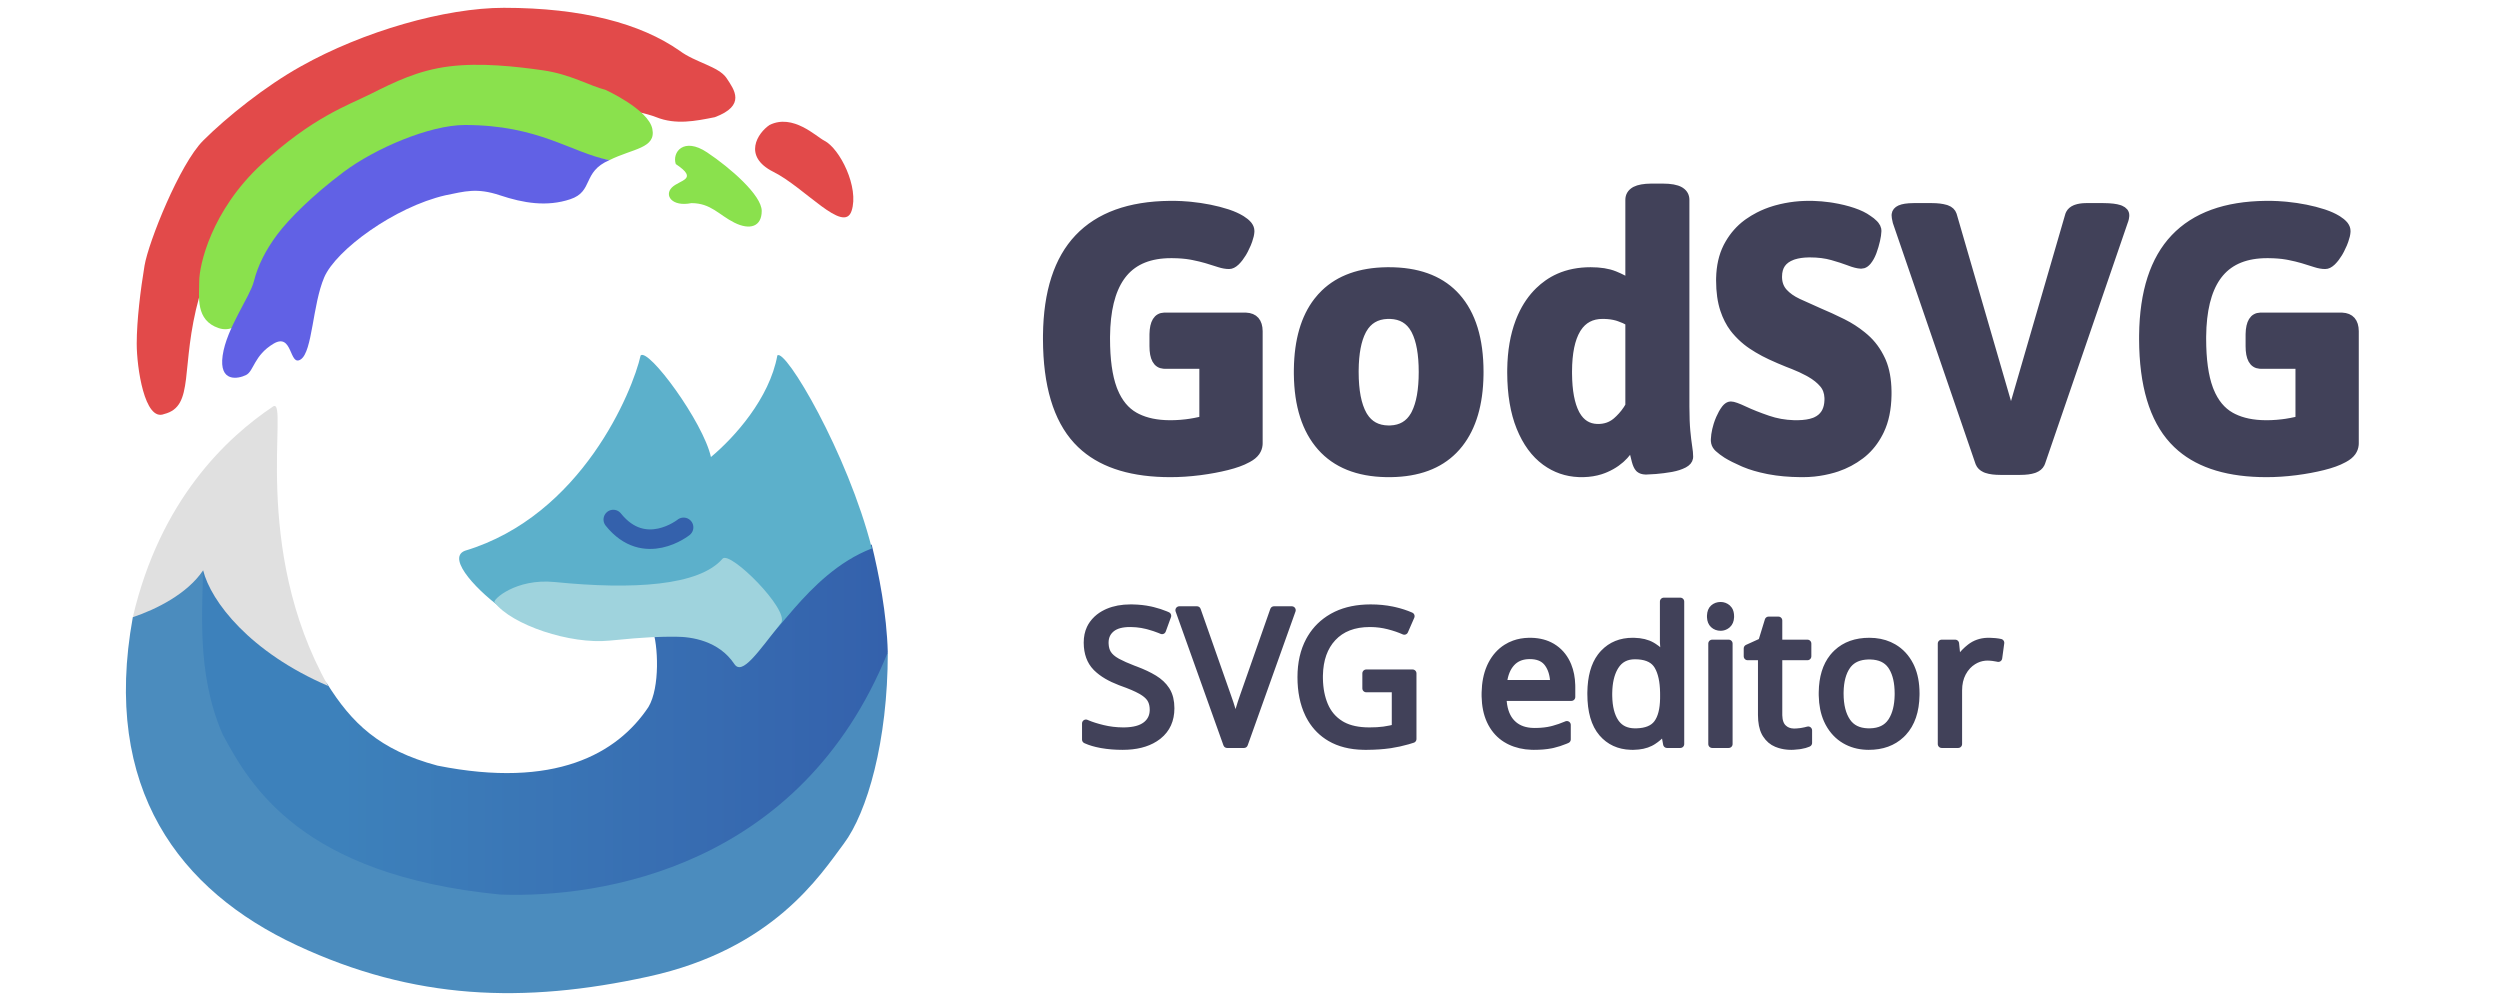
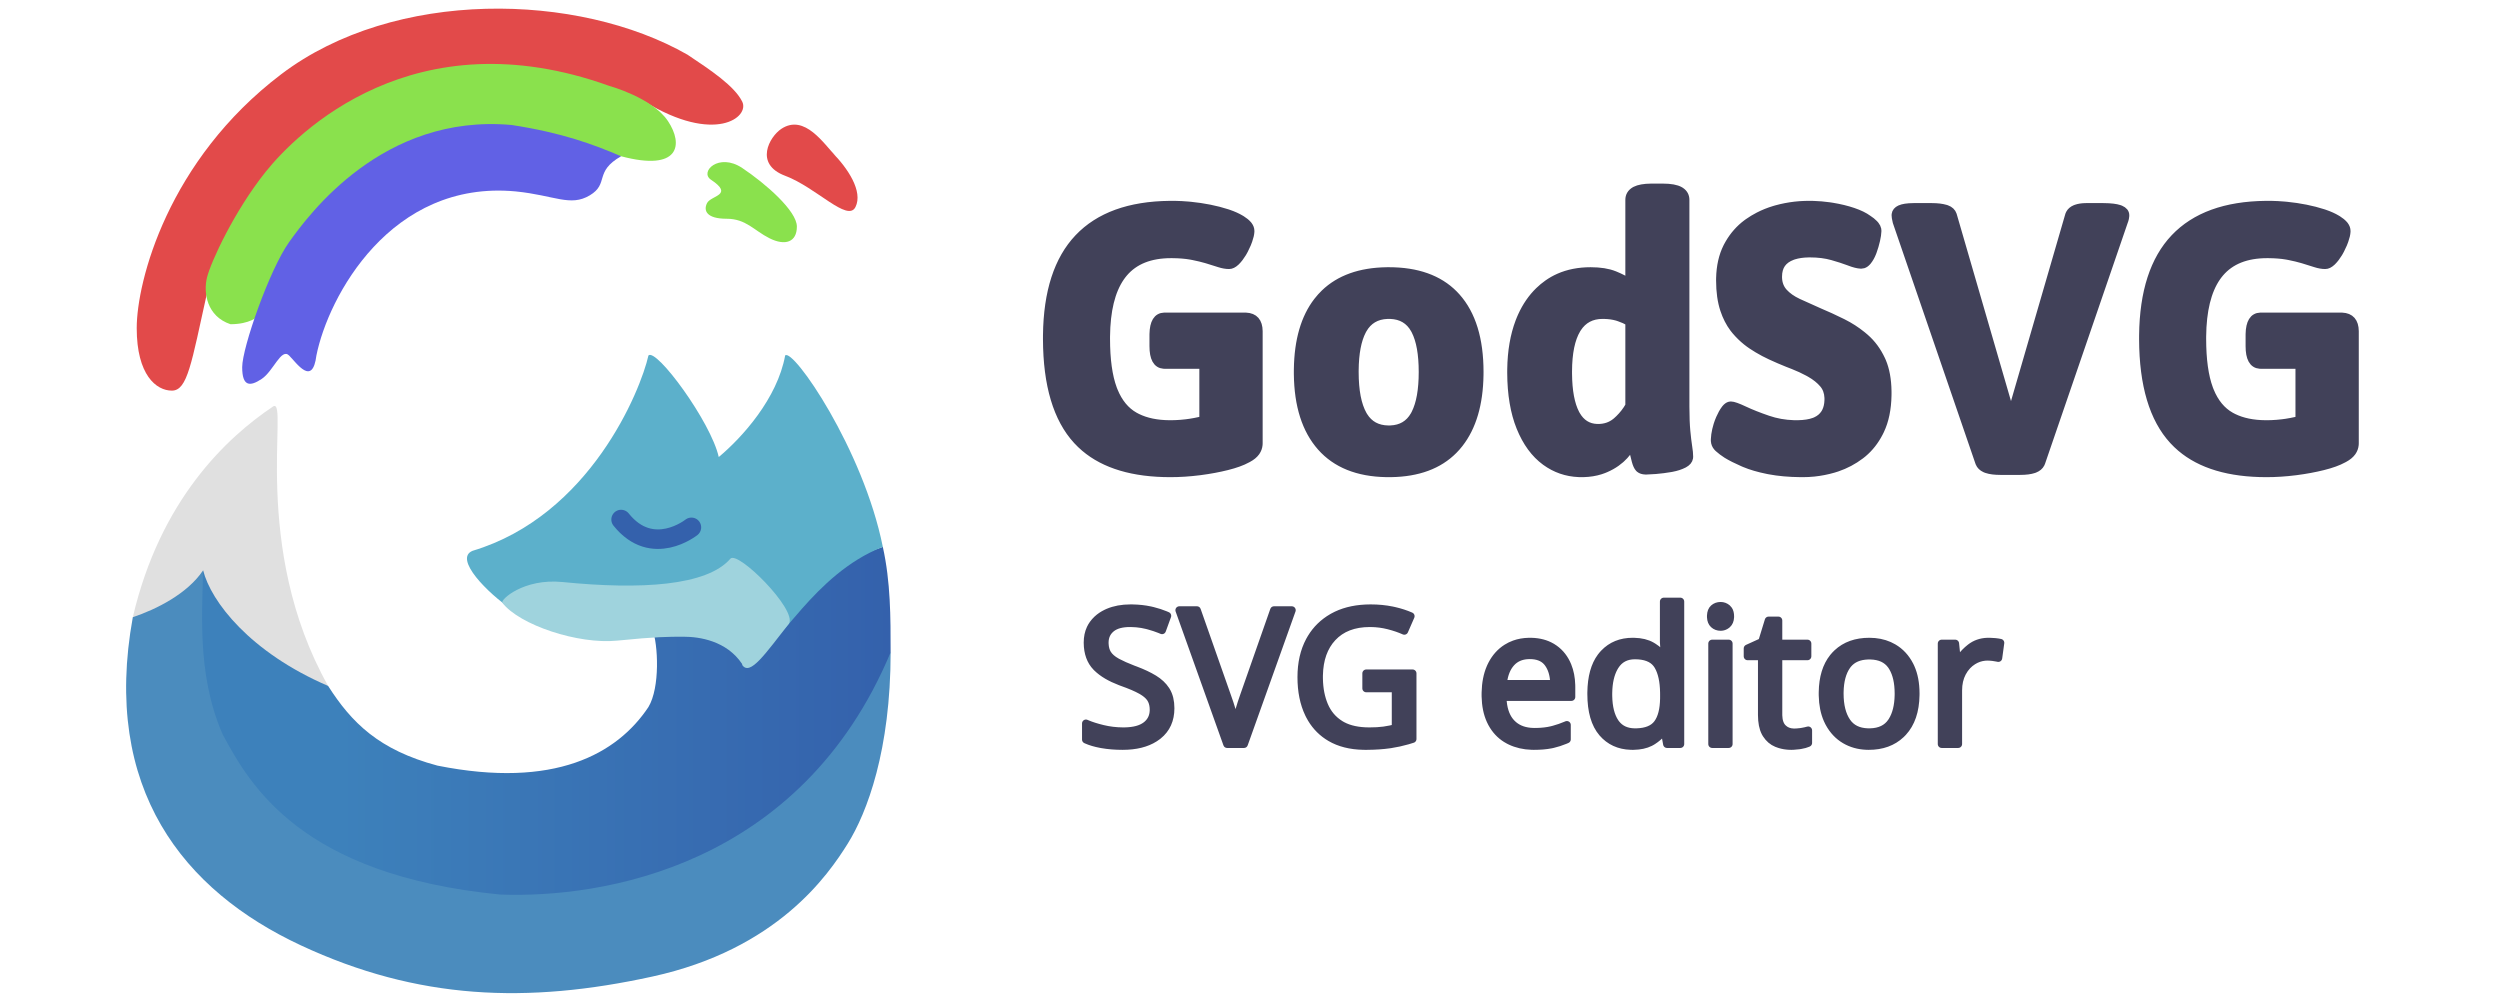
<svg xmlns="http://www.w3.org/2000/svg" width="320" height="128" viewBox="0 0 320 128">
  <linearGradient id="a" x2="1">
    <stop stop-color="#3d81bb" offset=".2" />
    <stop stop-color="#3461ac" offset="1" />
  </linearGradient>
-   <path d="M113.637 83.541C113.637 94.884 111 104 108 108s-9 13.5-25 17-30 3-45-4-25-20-21-42l9-8q23 51 79 18z" fill="#4b8cbe" />
-   <path d="M41.86 87.5C45 92.5 48.5 96 56 98c15 3 23-1.5 27-7.5 1.5-2.5 1.25-8 .5-10l28.075-10.8c.925 3.8 1.925 8.8 2.062 13.8C102.5 111 77 115 64 114.5c-25.5-2.5-32-14-35.5-20.5C25 86 26 77.5 26 72z" fill="url(#a)" />
+   <path d="M114 83.5c0 12.5-3 20.5-5.5 24.5s-9 13.5-25 17-30 3-45-4S13 101 17 79l9-8q23 51 79 18z" fill="#4b8cbe" />
+   <path d="M42 87.8c3 4.7 6.5 8.2 14 10.2 15 3 23-1.5 27-7.5 1.5-2.5 1.25-8 .5-10L113 70c1 4.5 1 9 1 13.5-11.5 27.5-37 31.5-50 31-25.5-2.5-32-14-35.5-20.5C25 86 26 77.5 26 72z" fill="url(#a)" />
  <path d="M17 79c3.5-15 12-23 18-27 2-1-3 18 7 35.8C32 83.5 27 77 26 73c-2 3-6 5-9 6z" fill="#e0e0e0" />
-   <path d="M64.53 78.08C61.5 76 57 71.5 59.5 70.5 74.5 66 81 50 82 45.5c1-1 8 8.5 9 13 3-2.5 7.5-7.5 8.5-13 1-1 9 12.5 12.1 24.7C103 73.5 98.5 83.5 97 82z" fill="#5cb0cb" />
-   <path d="M94 85c-2-3-5.5-3.5-7.5-3.5s-3.5 0-8.5.5-12.5-2-14.7-4.9C63 76.8 66 74 71 74.5c10 1 18.5.5 21.5-3 1-1 8.5 6.5 7.5 8.2-3 3.8-5 6.8-6 5.3z" fill="#9fd3dd" />
-   <path d="M87.5 67.5s-5 4-9-1" fill="none" stroke="#3461ac" stroke-width="2.5" stroke-linecap="round" />
-   <path d="M25.5 38C23 47 25 52 21 53c-2.5 1-3.5-6-3.5-9s.5-7 1-10S23 21 26 18s8-7 12.5-9.5C46.5 4 57 1 64.5 1 74.5 1 82 3 87 6.5c2 1.5 5 2 6 3.5s2.5 3.5-1.5 5c-2.5.5-5 1-7.5 0s-10-2-14.5-3.5zm80-20c2 1 4.5 6 3.5 9s-6-3-10-5-2-5-.5-6c3-1.5 6 1.5 7 2z" fill="#e24a4a" />
-   <path d="M77.5 11.5s5.5 2.5 6 5-2.5 2.5-5.5 4q-32-5.5-47.5 21s-1 1-2.5.5c-3-1-2.5-4-2.5-6s1.5-9 8-15 11-7.5 14-9 6-3 10-3.5 8.5 0 12 .5 6 2 8 2.5zm9 9.5c-.5-1.5 1-3.5 4-1.5s7 5.5 7 7.5-1.5 2.5-3.5 1.5-3-2.5-5.5-2.5c-2.5.5-3.5-1-2.5-2s3.5-1 .5-3z" fill="#8ae14d" />
-   <path d="M78 20.5c-3.5 1.5-2 4-5 5s-6 .5-9-.5-4.5-.5-7 0c-6.5 1.5-14 7-15.5 10.5S40 45 38.5 46s-1-3.5-3.5-2-2.5 3.5-3.5 4-3.5 1-3-2.5 3.5-7.5 4-9.5 1.5-4 3-6 4.5-5 8.5-8 11-6 15.5-6C69 16 73 19.5 78 20.5z" fill="#6161e5" />
+   <path d="M65.5 78c-3-2-7.5-6.5-5-7.5C75.5 66 82 50 83 45.5c1-1 8 8.5 9 13 3-2.5 7.5-7.5 8.5-13 1-1 10 12 12.5 24.5-9 3.5-13.5 13.5-15 12z" fill="#5cb0cb" />
+   <path d="M95 85c-2-3-5.5-3.5-7.5-3.5s-3.5 0-8.5.5-12.5-2-14.7-4.84C64 76.8 67 74 72 74.5c10 1 18.5.5 21.5-3 1-1 8.5 6.5 7.5 8.31-3 3.8-5 6.8-6 5.3z" fill="#9fd3dd" />
+   <path d="M88.5 67.5s-5 4-9-1" fill="none" stroke="#3461ac" stroke-width="2.5" stroke-linecap="round" />
+   <path d="M26.5 37.5C24.5 46.5 24 50 22 50s-4.5-2-4.5-8 4-21.5 18.5-32.5S74-1 88 7c3 2 6 4 7 6s-3.5 5.5-12.5 0L68 9.5zm80-18c2 2 4 5 3 7s-5-2.5-9-4-2-5-.5-6c3-2 5.5 2 7 3.5z" fill="#e24a4a" />
+   <path d="M78 11s5.5 1.5 7.5 4.5 1.5 6.5-6 4.5q-32-5.5-46.5 20.5s-1 1-3.5 1c-3-1-3.5-4-3-6S30 27 34 22 53 2 78 11zm13 12c-1.5-1 1-3.5 4-1.5s7 5.5 7 7.5-1.5 2.5-3.5 1.5-3-2.5-5.5-2.5-3-1-2.5-2 3.5-1 .5-3z" fill="#8ae14d" />
+   <path d="M79.5 20c-3.5 2-1.5 3.5-4 5s-4.5 0-9.5-.5C50 23 42 38 40.5 45.5c-.5 4-2.5 1-3.5 0s-2 2-3.5 3-2.5 1-2.5-1.5 3.5-12.5 6-16 12-16.5 28.5-15c6.5 1 10.5 2.5 14 4z" fill="#6161e5" />
  <path d="m156.368 52.848-2.352 3.552v-9.696h-4.944a1.623 1.623 0 0 1-.121-.004q-1.319-.099-1.319-2.396v-1.392a7.633 7.633 0 0 1 .001-.148q.043-2.211 1.388-2.251a1.683 1.683 0 0 1 .051-.001h10.272a3.099 3.099 0 0 1 .136.003q1.622.071 1.64 1.876a4.086 4.086 0 0 1 0 .041v14.304a2.075 2.075 0 0 1-.009.192q-.046.493-.331.907a2.098 2.098 0 0 1-.02.029q-.33.461-1.001.822a4.859 4.859 0 0 1-.127.066q-.96.528-2.592.936-1.577.394-3.401.632a36.325 36.325 0 0 1-.127.016q-1.896.24-3.72.24-7.11 0-10.955-3.265a10.965 10.965 0 0 1-.973-.935q-3.835-4.169-3.864-12.948a40.579 40.579 0 0 1 0-.132 35.974 35.974 0 0 1 .002-.4q.093-8.292 4.03-12.44 3.955-4.166 11.696-4.246a29.47 29.47 0 0 1 .304-.002 22.513 22.513 0 0 1 .435.004q.773.015 1.578.083a26.511 26.511 0 0 1 .363.033 24.686 24.686 0 0 1 1.218.15 24.502 24.502 0 0 1 1.206.21q1.2.24 2.232.576a12.113 12.113 0 0 1 .191.064q.909.313 1.561.704a5.209 5.209 0 0 1 .136.082q.481.301.776.638a1.714 1.714 0 0 1 .078.095q.129.172.194.353a1.087 1.087 0 0 1 .064.368 1.886 1.886 0 0 1-.002.092q-.023.458-.262 1.132a8.808 8.808 0 0 1-.169.44q-.157.376-.351.746a9.821 9.821 0 0 1-.152.278 7.278 7.278 0 0 1-.103.176q-.365.604-.785 1.024a2.828 2.828 0 0 1-.075.072q-.439.408-.837.408-.576 0-1.248-.216-.614-.197-1.387-.434a155.504 155.504 0 0 0-.149-.046 13.763 13.763 0 0 0-.164-.049q-.736-.215-1.652-.397a26.554 26.554 0 0 0-.176-.034 9.405 9.405 0 0 0-.143-.026q-1.007-.177-2.326-.189a21.292 21.292 0 0 0-.195-.001q-3.994 0-6.035 2.403a6.643 6.643 0 0 0-.229.285 7.089 7.089 0 0 0-.187.258q-1.805 2.614-1.852 7.585a28.298 28.298 0 0 0-.001.269q0 4.022.886 6.412a9.188 9.188 0 0 0 .026.068 9.596 9.596 0 0 0 .088.222q.91 2.226 2.648 3.21a6.65 6.65 0 0 0 .335.177q1.702.839 4.132.855a14.391 14.391 0 0 0 .093 0 17.272 17.272 0 0 0 .625-.011q.724-.026 1.432-.114a16.255 16.255 0 0 0 .487-.067q1.223-.188 2.284-.514a13.676 13.676 0 0 0 .044-.014 13.624 13.624 0 0 0 .133-.042q.898-.29 1.463-.614a4.082 4.082 0 0 0 .108-.064zm140.304 0L294.32 56.4v-9.696h-4.944a1.623 1.623 0 0 1-.121-.004q-1.319-.099-1.319-2.396v-1.392a7.633 7.633 0 0 1 .001-.148q.043-2.211 1.388-2.251a1.683 1.683 0 0 1 .051-.001h10.272a3.099 3.099 0 0 1 .136.003q1.622.071 1.64 1.876a4.086 4.086 0 0 1 0 .041v14.304a2.075 2.075 0 0 1-.009.192q-.046.493-.331.907a2.098 2.098 0 0 1-.02.029q-.33.461-1.001.822a4.859 4.859 0 0 1-.127.066q-.96.528-2.592.936-1.577.394-3.401.632a36.325 36.325 0 0 1-.127.016q-1.896.24-3.72.24-7.11 0-10.955-3.265a10.965 10.965 0 0 1-.973-.935q-3.835-4.169-3.864-12.948a40.579 40.579 0 0 1 0-.132 35.974 35.974 0 0 1 .002-.4q.093-8.292 4.03-12.44 3.955-4.166 11.696-4.246a29.47 29.47 0 0 1 .304-.002 22.513 22.513 0 0 1 .435.004q.773.015 1.578.083a26.511 26.511 0 0 1 .363.033 24.686 24.686 0 0 1 1.218.15 24.502 24.502 0 0 1 1.206.21q1.2.24 2.232.576a12.113 12.113 0 0 1 .191.064q.909.313 1.561.704a5.209 5.209 0 0 1 .136.082q.481.301.776.638a1.714 1.714 0 0 1 .078.095q.129.172.194.353a1.087 1.087 0 0 1 .064.368 1.886 1.886 0 0 1-.002.092q-.023.458-.262 1.132a8.808 8.808 0 0 1-.169.44q-.157.376-.351.746a9.821 9.821 0 0 1-.152.278 7.278 7.278 0 0 1-.103.176q-.365.604-.785 1.024a2.828 2.828 0 0 1-.075.072q-.439.408-.837.408-.576 0-1.248-.216-.614-.197-1.387-.434a155.504 155.504 0 0 0-.149-.046 13.763 13.763 0 0 0-.164-.049q-.736-.215-1.652-.397a26.554 26.554 0 0 0-.176-.034 9.405 9.405 0 0 0-.143-.026q-1.007-.177-2.326-.189a21.292 21.292 0 0 0-.195-.001q-3.994 0-6.035 2.403a6.643 6.643 0 0 0-.229.285 7.089 7.089 0 0 0-.187.258q-1.805 2.614-1.852 7.585a28.298 28.298 0 0 0-.001.269q0 4.022.886 6.412a9.188 9.188 0 0 0 .026.068 9.596 9.596 0 0 0 .088.222q.91 2.226 2.648 3.21a6.65 6.65 0 0 0 .335.177q1.702.839 4.132.855a14.391 14.391 0 0 0 .093 0 17.272 17.272 0 0 0 .625-.011q.724-.026 1.432-.114a16.255 16.255 0 0 0 .487-.067q1.223-.188 2.284-.514a13.676 13.676 0 0 0 .044-.014 13.624 13.624 0 0 0 .133-.042q.898-.29 1.463-.614a4.082 4.082 0 0 0 .108-.064zm-38.112 7.44h-2.496q-1.105 0-1.762-.224a2.536 2.536 0 0 1-.11-.04 2.105 2.105 0 0 1-.117-.05q-.522-.242-.713-.7a1.296 1.296 0 0 1-.034-.09l-10.56-30.768q-.048-.24-.096-.456a2.205 2.205 0 0 1-.023-.12q-.025-.15-.025-.288a.898.898 0 0 1 .007-.11q.055-.445.566-.681a1.745 1.745 0 0 1 .003-.001q.549-.252 1.709-.263a11.362 11.362 0 0 1 .115-.001h2.256q1.056 0 1.776.216a2.139 2.139 0 0 1 .109.036q.626.225.803.756l7.344 25.296h.192l7.344-25.296a1.306 1.306 0 0 1 .069-.158q.213-.407.699-.61a2.464 2.464 0 0 1 .139-.053q.487-.169 1.157-.185a5.963 5.963 0 0 1 .144-.002h2.064a17.082 17.082 0 0 1 .165.001q1.326.013 1.986.234a2.199 2.199 0 0 1 .081.029 2.092 2.092 0 0 1 .084.034q.612.263.612.758a1.632 1.632 0 0 1-.005.122q-.009.118-.034.244a2.3 2.3 0 0 1-.009.042q-.048.216-.144.456l-10.56 30.768a1.27 1.27 0 0 1-.072.172q-.225.445-.792.668a2.534 2.534 0 0 1-.108.04q-.658.224-1.764.224zm-28.09.287q-2.22-.021-3.998-.359a23.065 23.065 0 0 1-.235-.046q-1.7-.341-2.94-.862a10.385 10.385 0 0 1-.065-.028 28.646 28.646 0 0 1-.166-.072q-1.232-.537-2.042-1.032-.628-.404-1.047-.787a4.945 4.945 0 0 1-.057-.053 1.591 1.591 0 0 1-.098-.101q-.304-.343-.331-.794a1.487 1.487 0 0 1-.003-.089 4.171 4.171 0 0 1 .003-.146q.018-.523.165-1.174a8.063 8.063 0 0 1 .171-.635q.131-.418.309-.829.312-.72.672-1.2a2.18 2.18 0 0 1 .056-.072q.261-.319.535-.389a.62.62 0 0 1 .153-.019q.432 0 1.704.6t3.024 1.2q1.585.543 3.307.595a12.139 12.139 0 0 0 .365.005 11.148 11.148 0 0 0 .172-.001q1.276-.02 2.108-.335a3.376 3.376 0 0 0 .176-.072q.749-.333 1.158-.968a2.546 2.546 0 0 0 .01-.016 2.526 2.526 0 0 0 .13-.231q.296-.598.323-1.423a5.133 5.133 0 0 0 .003-.17 3.941 3.941 0 0 0-.004-.178q-.047-1.034-.644-1.742-.648-.768-1.704-1.368a14.162 14.162 0 0 0-.251-.139q-.866-.469-1.899-.877a21.296 21.296 0 0 0-.226-.088 39.066 39.066 0 0 1-.496-.193q-1.076-.428-2.168-.935a17.611 17.611 0 0 1-1.671-.883 17.855 17.855 0 0 1-.729-.461 9.655 9.655 0 0 1-.699-.513q-.745-.6-1.389-1.359a6.852 6.852 0 0 1-.255-.32q-.755-1.007-1.209-2.368-.528-1.584-.528-3.744a13.316 13.316 0 0 1 .003-.301q.052-2.283.893-3.969a7.244 7.244 0 0 1 .088-.17 9.556 9.556 0 0 1 .19-.34q.886-1.512 2.237-2.523a8.425 8.425 0 0 1 .189-.137 11.204 11.204 0 0 1 1.334-.808q.96-.495 2.031-.815a12.714 12.714 0 0 1 .283-.081 15.537 15.537 0 0 1 1.142-.267q1.199-.233 2.432-.275a16.025 16.025 0 0 1 .554-.01 19.41 19.41 0 0 1 .573.008q1.017.03 2.002.168a17.802 17.802 0 0 1 .425.064q1.464.24 2.664.648 1.2.408 1.92.936.45.286.761.608a3.077 3.077 0 0 1 .103.112 1.918 1.918 0 0 1 .069.084q.201.257.251.515a.892.892 0 0 1 .016.169 2.962 2.962 0 0 1-.001.092q-.015.458-.167 1.132-.168.744-.432 1.464a5.767 5.767 0 0 1-.066.171q-.244.607-.582 1.029a2.084 2.084 0 0 1-.066.079q-.247.279-.514.364a.774.774 0 0 1-.236.037 1.983 1.983 0 0 1-.092-.002q-.557-.026-1.42-.358a17.171 17.171 0 0 0-.118-.045q-.897-.337-2.09-.675-1.272-.36-2.856-.36a10.433 10.433 0 0 0-.166.001q-1.111.018-1.914.275a4.244 4.244 0 0 0-.176.06q-.912.336-1.368.984-.455.646-.456 1.65a4.329 4.329 0 0 0 0 .006 3.847 3.847 0 0 0 .004.185q.052 1.077.716 1.807.683.752 1.82 1.287a8.293 8.293 0 0 0 .124.057 1075.979 1075.979 0 0 0 .289.13q1.098.495 2.327 1.046 1.415.593 2.873 1.317a54.655 54.655 0 0 1 .151.075q1.32.66 2.463 1.586a13.673 13.673 0 0 1 .369.31q1.296 1.128 2.088 2.832a6.731 6.731 0 0 1 .096.216q.661 1.565.694 3.797a15.97 15.97 0 0 1 .002.235 16.715 16.715 0 0 1-.003.307q-.048 2.633-.933 4.493a10.154 10.154 0 0 1-.15.303q-.811 1.568-2.059 2.617a7.848 7.848 0 0 1-.311.248q-1.383 1.048-3.021 1.601a11.012 11.012 0 0 1-.483.151q-1.222.351-2.464.479a13.911 13.911 0 0 1-1.424.073 31.381 31.381 0 0 1-.298-.001zm-21.926-24.383V25.584q0-.768.696-1.176a1.781 1.781 0 0 1 .09-.049q.668-.342 2.003-.358a11.137 11.137 0 0 1 .139-.001h1.344q1.522 0 2.219.4a1.693 1.693 0 0 1 .013.008 1.851 1.851 0 0 1 .105.066q.591.402.591 1.11V51.84a71.89 71.89 0 0 0 0 .228q.007 1.952.12 3.132.113 1.179.227 1.908a14.939 14.939 0 0 0 .013.084q.12.744.12 1.272a.896.896 0 0 1-.012.145q-.076.466-.655.776a2.351 2.351 0 0 1-.029.015q-.653.338-1.559.506a8.189 8.189 0 0 1-.121.022q-.984.168-1.872.24a48.483 48.483 0 0 1-.109.009q-.756.059-1.119.063a4.558 4.558 0 0 1-.044 0 2.342 2.342 0 0 1-.105-.002q-.467-.021-.725-.233a.791.791 0 0 1-.034-.029.837.837 0 0 1-.058-.058q-.247-.276-.418-.911a5.192 5.192 0 0 1-.004-.015q-.183-.685-.452-1.935a99.166 99.166 0 0 1-.028-.129q-.499.998-1.362 1.781a6.8 6.8 0 0 1-.102.091 6.789 6.789 0 0 1-.519.41q-.621.442-1.357.76a8.208 8.208 0 0 1-.308.126 6.604 6.604 0 0 1-.387.135q-.978.308-2.122.341a9.586 9.586 0 0 1-.275.004 8.835 8.835 0 0 1-.362-.007q-2.367-.097-4.259-1.473a8.307 8.307 0 0 1-.011-.008q-2.04-1.488-3.216-4.392-1.159-2.862-1.176-6.959a29.452 29.452 0 0 1 0-.121 25.337 25.337 0 0 1 .003-.367q.05-3.448 1.044-6.065a13.076 13.076 0 0 1 .153-.384 12.826 12.826 0 0 1 .144-.333q.862-1.913 2.226-3.235a9.271 9.271 0 0 1 1.11-.92 8.326 8.326 0 0 1 1.426-.809q1.802-.799 4.07-.799 1.824 0 3.024.48a14.532 14.532 0 0 1 .148.06q.999.413 1.648.86a5.199 5.199 0 0 1 .124.088zm0 15.744V41.232a3.757 3.757 0 0 0-.102-.063q-.469-.277-1.174-.521a10.559 10.559 0 0 0-.116-.04 4.72 4.72 0 0 0-.206-.064q-.715-.202-1.611-.222a8.919 8.919 0 0 0-.199-.002q-2.127 0-3.229 1.714a4.765 4.765 0 0 0-.083.134q-1.091 1.826-1.104 5.362a23.262 23.262 0 0 0 0 .086 25.006 25.006 0 0 0 .001.217q.029 3.321.946 5.086a5.238 5.238 0 0 0 .013.025 4.808 4.808 0 0 0 .092.167q.915 1.582 2.624 1.654a3.915 3.915 0 0 0 .164.003q1.294 0 2.235-.747a3.659 3.659 0 0 0 .141-.117 8.052 8.052 0 0 0 .299-.276q.381-.371.702-.782a7.404 7.404 0 0 0 .607-.91zm-31.122 8.637q-5.451-.102-8.334-3.357-2.91-3.286-2.975-9.325a25.768 25.768 0 0 1-.001-.275 26.024 26.024 0 0 1 .003-.366q.077-5.531 2.523-8.694a9.514 9.514 0 0 1 .45-.54 9.206 9.206 0 0 1 .457-.473q2.861-2.76 7.938-2.837a19.341 19.341 0 0 1 .293-.002q5.401 0 8.335 2.961a9.136 9.136 0 0 1 .329.351q2.952 3.312 2.952 9.6a25.836 25.836 0 0 1-.003.375q-.081 5.584-2.593 8.796a9.772 9.772 0 0 1-.356.429 9.201 9.201 0 0 1-.38.407q-2.848 2.871-7.989 2.951a19.059 19.059 0 0 1-.295.002 18.991 18.991 0 0 1-.354-.003zm.354-5.613a5.236 5.236 0 0 0 .209-.004q2.056-.082 3.042-1.802a4.565 4.565 0 0 0 .037-.066 5.439 5.439 0 0 0 .094-.179q.938-1.862.938-5.293 0-3.438-.941-5.278a5.277 5.277 0 0 0-.091-.17q-.99-1.773-3.107-1.845a5.331 5.331 0 0 0-.181-.003 5.308 5.308 0 0 0-.209.004q-2.096.083-3.103 1.844a5.245 5.245 0 0 0-.097.177q-.929 1.783-.958 5.061a24.017 24.017 0 0 0-.001.21q0 3.6 1.056 5.472a4.547 4.547 0 0 0 .102.171q1.042 1.673 3.138 1.701a5.371 5.371 0 0 0 .072 0zm-2.896 33.152v-1.92h5.928v8.4a18.003 18.003 0 0 1-.654.201q-1.07.306-2.154.471a15.466 15.466 0 0 1-.179.026q-1.261.178-2.817.189a29.42 29.42 0 0 1-.22.001 12.952 12.952 0 0 1-.289-.003q-2.475-.055-4.199-1.065a7.124 7.124 0 0 1-.361-.226q-1.45-.97-2.289-2.577a7.991 7.991 0 0 1-.122-.245q-.948-1.98-.948-4.692 0-2.688 1.056-4.656a7.961 7.961 0 0 1 .206-.361q.991-1.635 2.676-2.612a8.345 8.345 0 0 1 .154-.087 7.654 7.654 0 0 1 .411-.211q1.837-.873 4.332-.881a14.37 14.37 0 0 1 .045 0q1.44 0 2.724.264a13.61 13.61 0 0 1 .318.069q1.104.255 2.07.675l-.816 1.872q-.878-.393-1.966-.674a15.906 15.906 0 0 0-.086-.022q-1.068-.27-2.209-.287a10.338 10.338 0 0 0-.155-.001q-3.072 0-4.788 1.848-1.652 1.779-1.714 4.826a11.772 11.772 0 0 0-.002.238 12.344 12.344 0 0 0 .003.253q.038 1.885.657 3.359.658 1.567 2.067 2.442a5.623 5.623 0 0 0 .009.006 4.687 4.687 0 0 0 .25.144q1.352.726 3.434.732a12.053 12.053 0 0 0 .036 0q1.053 0 1.814-.105a7.893 7.893 0 0 0 .106-.015q.792-.12 1.44-.288v-5.088h-3.768zM139 94.664V92.6a7.835 7.835 0 0 0 .11.048q.834.356 2.038.648 1.251.304 2.582.312a11.963 11.963 0 0 0 .07 0 9.571 9.571 0 0 0 .178-.002q1.788-.033 2.714-.742a2.846 2.846 0 0 0 .146-.119q.788-.691.824-1.789a3.242 3.242 0 0 0 .002-.108q0-.679-.235-1.185a2.116 2.116 0 0 0-.125-.231 2.014 2.014 0 0 0-.085-.125q-.351-.478-1.068-.896a6.017 6.017 0 0 0-.083-.047q-.876-.492-2.436-1.044a14.892 14.892 0 0 1-.236-.088q-1.908-.728-2.955-1.747a5.168 5.168 0 0 1-.109-.109q-1.096-1.131-1.116-3.072a7.029 7.029 0 0 1 0-.072q0-1 .372-1.788a3.539 3.539 0 0 1 .324-.552 4.087 4.087 0 0 1 .535-.609q.501-.468 1.177-.791a5.639 5.639 0 0 1 .22-.1q1.236-.528 2.844-.528a14.832 14.832 0 0 1 .263.002q1.214.022 2.245.244a9.438 9.438 0 0 1 .084.018 13.39 13.39 0 0 1 .29.068q.857.213 1.594.519a9.386 9.386 0 0 1 .252.109l-.672 1.848a11.138 11.138 0 0 0-.281-.117q-.656-.262-1.391-.463a14.689 14.689 0 0 0-.26-.068 8.47 8.47 0 0 0-.652-.138q-.67-.114-1.372-.125a9.572 9.572 0 0 0-.148-.001q-1.515 0-2.327.607a2.228 2.228 0 0 0-.097.077 2.514 2.514 0 0 0-.144.131q-.645.632-.671 1.601a3.054 3.054 0 0 0-.001.08 3.958 3.958 0 0 0 .003.159q.031.759.357 1.281.36.576 1.176 1.032a8.452 8.452 0 0 0 .104.057q.755.408 1.961.873a31.438 31.438 0 0 0 .143.054 21.135 21.135 0 0 1 .187.069q1.39.523 2.369 1.119.984.6 1.521 1.424a3.863 3.863 0 0 1 .063.1q.54.888.54 2.232 0 2.225-1.578 3.491a4.767 4.767 0 0 1-.078.061 5.172 5.172 0 0 1-.376.263q-1.587 1.009-4.088 1.009-1.44 0-2.664-.216a12.706 12.706 0 0 1-.151-.028q-1.062-.2-1.804-.533a5.123 5.123 0 0 1-.085-.039zm24.072-16.56h2.28l-6.12 17.136h-2.16l-6.12-17.136h2.256l3.864 10.992q.346.953.595 1.798a23.917 23.917 0 0 1 .053.182 26.125 26.125 0 0 1 .065.23q.208.754.35 1.451a19.064 19.064 0 0 1 .017.083q.168-.84.432-1.776a25.582 25.582 0 0 1 .068-.235q.244-.835.58-1.781l3.84-10.944zm49.896 5.928h.144a17.351 17.351 0 0 0-.005-.061q-.023-.284-.071-.777a108.689 108.689 0 0 0-.008-.086q-.055-.563-.06-.912a4.693 4.693 0 0 1 0-.06V77h2.112v18.24h-1.704l-.312-1.728h-.096a4.469 4.469 0 0 1-.27.346q-.462.533-1.111.95a6.077 6.077 0 0 1-.155.096 3.315 3.315 0 0 1-.217.119q-.865.435-2.129.456a7.757 7.757 0 0 1-.126.001 6.717 6.717 0 0 1-.223-.004q-2.245-.074-3.617-1.664-1.44-1.668-1.44-4.98a14.766 14.766 0 0 1 .001-.205q.041-2.928 1.252-4.551a4.682 4.682 0 0 1 .199-.248 5.313 5.313 0 0 1 .185-.205q1.417-1.487 3.667-1.487a7.754 7.754 0 0 1 .184.002q1.363.033 2.252.55a6.106 6.106 0 0 1 .231.141q.792.51 1.317 1.203zm-11.832 3.912v1.272h-8.808a8.858 8.858 0 0 0 .007.202q.082 1.826.909 2.888a3.38 3.38 0 0 0 .2.234 3.399 3.399 0 0 0 .28.267q.971.825 2.525.87a6.264 6.264 0 0 0 .183.003 12.73 12.73 0 0 0 .227-.002q1.082-.019 1.938-.224a6.881 6.881 0 0 0 .007-.002 10.585 10.585 0 0 0 .298-.076q.765-.208 1.568-.546a14.562 14.562 0 0 0 .09-.038v1.848a11.374 11.374 0 0 1-.246.104q-.777.32-1.54.497a8.916 8.916 0 0 1-.158.035 7.233 7.233 0 0 1-.121.025q-.921.179-2.159.179a8.708 8.708 0 0 1-.282-.005q-1.517-.049-2.733-.632a5.926 5.926 0 0 1-.213-.107 5.261 5.261 0 0 1-.336-.194q-1.127-.708-1.804-1.944a6.181 6.181 0 0 1-.044-.082 5.707 5.707 0 0 1-.15-.307q-.59-1.299-.628-3.065a11.396 11.396 0 0 1-.002-.24 12.27 12.27 0 0 1 .003-.262q.039-1.827.627-3.189a6.304 6.304 0 0 1 .078-.173 6.646 6.646 0 0 1 .114-.232q.694-1.344 1.878-2.096a5.021 5.021 0 0 1 1-.489q.841-.302 1.827-.325a6.993 6.993 0 0 1 .161-.002 7.42 7.42 0 0 1 .205.003q1.479.041 2.571.677a4.499 4.499 0 0 1 .068.04q1.188.72 1.824 2.028a5.619 5.619 0 0 1 .149.334q.445 1.09.483 2.465a9.383 9.383 0 0 1 .004.261zm30.312 5.544v1.608a1.685 1.685 0 0 1-.066.031q-.328.147-.894.245a7.932 7.932 0 0 1-.232.037q-.377.053-.736.067a6.302 6.302 0 0 1-.232.004 5.676 5.676 0 0 1-.25-.005q-.649-.029-1.231-.208a4.481 4.481 0 0 1-.379-.135q-.817-.334-1.336-1.142a3.699 3.699 0 0 1-.044-.07 2.629 2.629 0 0 1-.087-.154q-.437-.836-.441-2.244a9.219 9.219 0 0 1 0-.026v-7.488h-1.824V83l1.848-.84.84-2.736h1.248v2.952h3.72v1.632h-3.72v7.44a4.67 4.67 0 0 0 .002.145q.033 1.066.562 1.595.543.543 1.387.563a2.741 2.741 0 0 0 .065.001 5.622 5.622 0 0 0 .302-.008q.257-.014.52-.051a6.501 6.501 0 0 0 .162-.025 11.27 11.27 0 0 0 .115-.02q.426-.075.701-.16zm24.6-11.208-.264 1.944a5.87 5.87 0 0 0-.139-.03q-.254-.052-.545-.09-.372-.048-.708-.048a3.492 3.492 0 0 0-.32.015q-.806.074-1.528.525a3.705 3.705 0 0 0-.734.601q-.372.395-.646.911-.516.972-.516 2.268v6.864h-2.112V82.376h1.728l.24 2.352h.096a6.489 6.489 0 0 1 .329-.502q.537-.743 1.279-1.322.922-.719 2.159-.765a4.588 4.588 0 0 1 .169-.003 7.544 7.544 0 0 1 .137.001q.302.006.643.035a7.522 7.522 0 0 1 .103.01q.356.035.629.098zm-10.85 6.702a12.316 12.316 0 0 0 .002-.198 12.045 12.045 0 0 0 0-.038q-.006-1.912-.621-3.291a5.773 5.773 0 0 0-.135-.283 6.878 6.878 0 0 0-.004-.008q-.756-1.47-2.084-2.248a5.38 5.38 0 0 0-.536-.275q-1.138-.505-2.548-.505-2.544 0-4.11 1.469a5.395 5.395 0 0 0-.258.259 5.131 5.131 0 0 0-.252.292q-1.31 1.639-1.354 4.43a12.403 12.403 0 0 0-.002.198 11.59 11.59 0 0 0 .002.235q.036 1.771.618 3.09a5.958 5.958 0 0 0 .148.311 6.719 6.719 0 0 0 .084.159q.756 1.383 2.016 2.121 1.218.713 2.746.774a7.243 7.243 0 0 0 .29.006q2.547 0 4.123-1.492a5.491 5.491 0 0 0 .257-.26q1.569-1.697 1.618-4.746zm-26.038-6.606h2.112V95.24h-2.112V82.376zm23.856 6.408a11.219 11.219 90 0 1-.002.212q-.038 2.014-.806 3.258a4.108 4.108 90 0 1-.092.142q-.873 1.292-2.752 1.331a5.677 5.677 90 0 1-.116.001 5.467 5.467 90 0 1-.18-.003q-1.807-.059-2.676-1.329-.912-1.332-.912-3.612a11.058 11.058 90 0 1 .002-.212q.041-2.129.91-3.364a3.026 3.026 90 0 1 .149-.195q.867-1.041 2.537-1.098a5.743 5.743 90 0 1 .194-.003 5.752 5.752 90 0 1 .182.003q1.771.056 2.62 1.217a3.002 3.002 90 0 1 .054.076 3.937 3.937 90 0 1 .146.23q.736 1.252.742 3.314a11.66 11.66 90 0 1 0 .032zm-30.024.456v-.384a14.075 14.075 0 0 0-.002-.223q-.034-2.146-.73-3.36a3.69 3.69 0 0 0-.06-.101 2.426 2.426 0 0 0-.168-.239q-.833-1.045-2.76-1.045-1.7 0-2.552 1.35a3.588 3.588 0 0 0-.004.006 4.338 4.338 0 0 0-.128.218q-.689 1.252-.722 3.214a11.874 11.874 0 0 0-.002.204 12.074 12.074 0 0 0 .002.214q.038 2.15.85 3.362a3.145 3.145 0 0 0 .124.173q.833 1.077 2.393 1.099a4.629 4.629 0 0 0 .063 0 7.152 7.152 0 0 0 .189-.002q1.89-.05 2.679-1.114.795-1.072.827-3.194a11.928 11.928 0 0 0 .001-.178zm-20.616-1.704h6.552a7.062 7.062 0 0 0-.006-.202q-.064-1.494-.762-2.45a2.373 2.373 0 0 0-.16-.197q-.747-.823-2.192-.823a4.524 4.524 0 0 0-.187.004q-1.37.056-2.189.955a3.027 3.027 0 0 0-.012.013q-.827.918-1.023 2.509a7.499 7.499 0 0 0-.021.191zm27.864-9.984q.48 0 .852.324a.933.933 0 0 1 .171.198q.201.31.201.822a2.27 2.27 0 0 1-.003.118q-.03.584-.369.89a1.474 1.474 0 0 1-.107.088q-.274.204-.602.24a1.309 1.309 0 0 1-.143.008q-.528 0-.888-.336-.328-.306-.357-.891a2.347 2.347 0 0 1-.003-.117 2.528 2.528 0 0 1 .002-.106q.026-.615.358-.914.36-.324.888-.324z" fill="#414159" stroke="#414159" stroke-linejoin="round" />
</svg>
